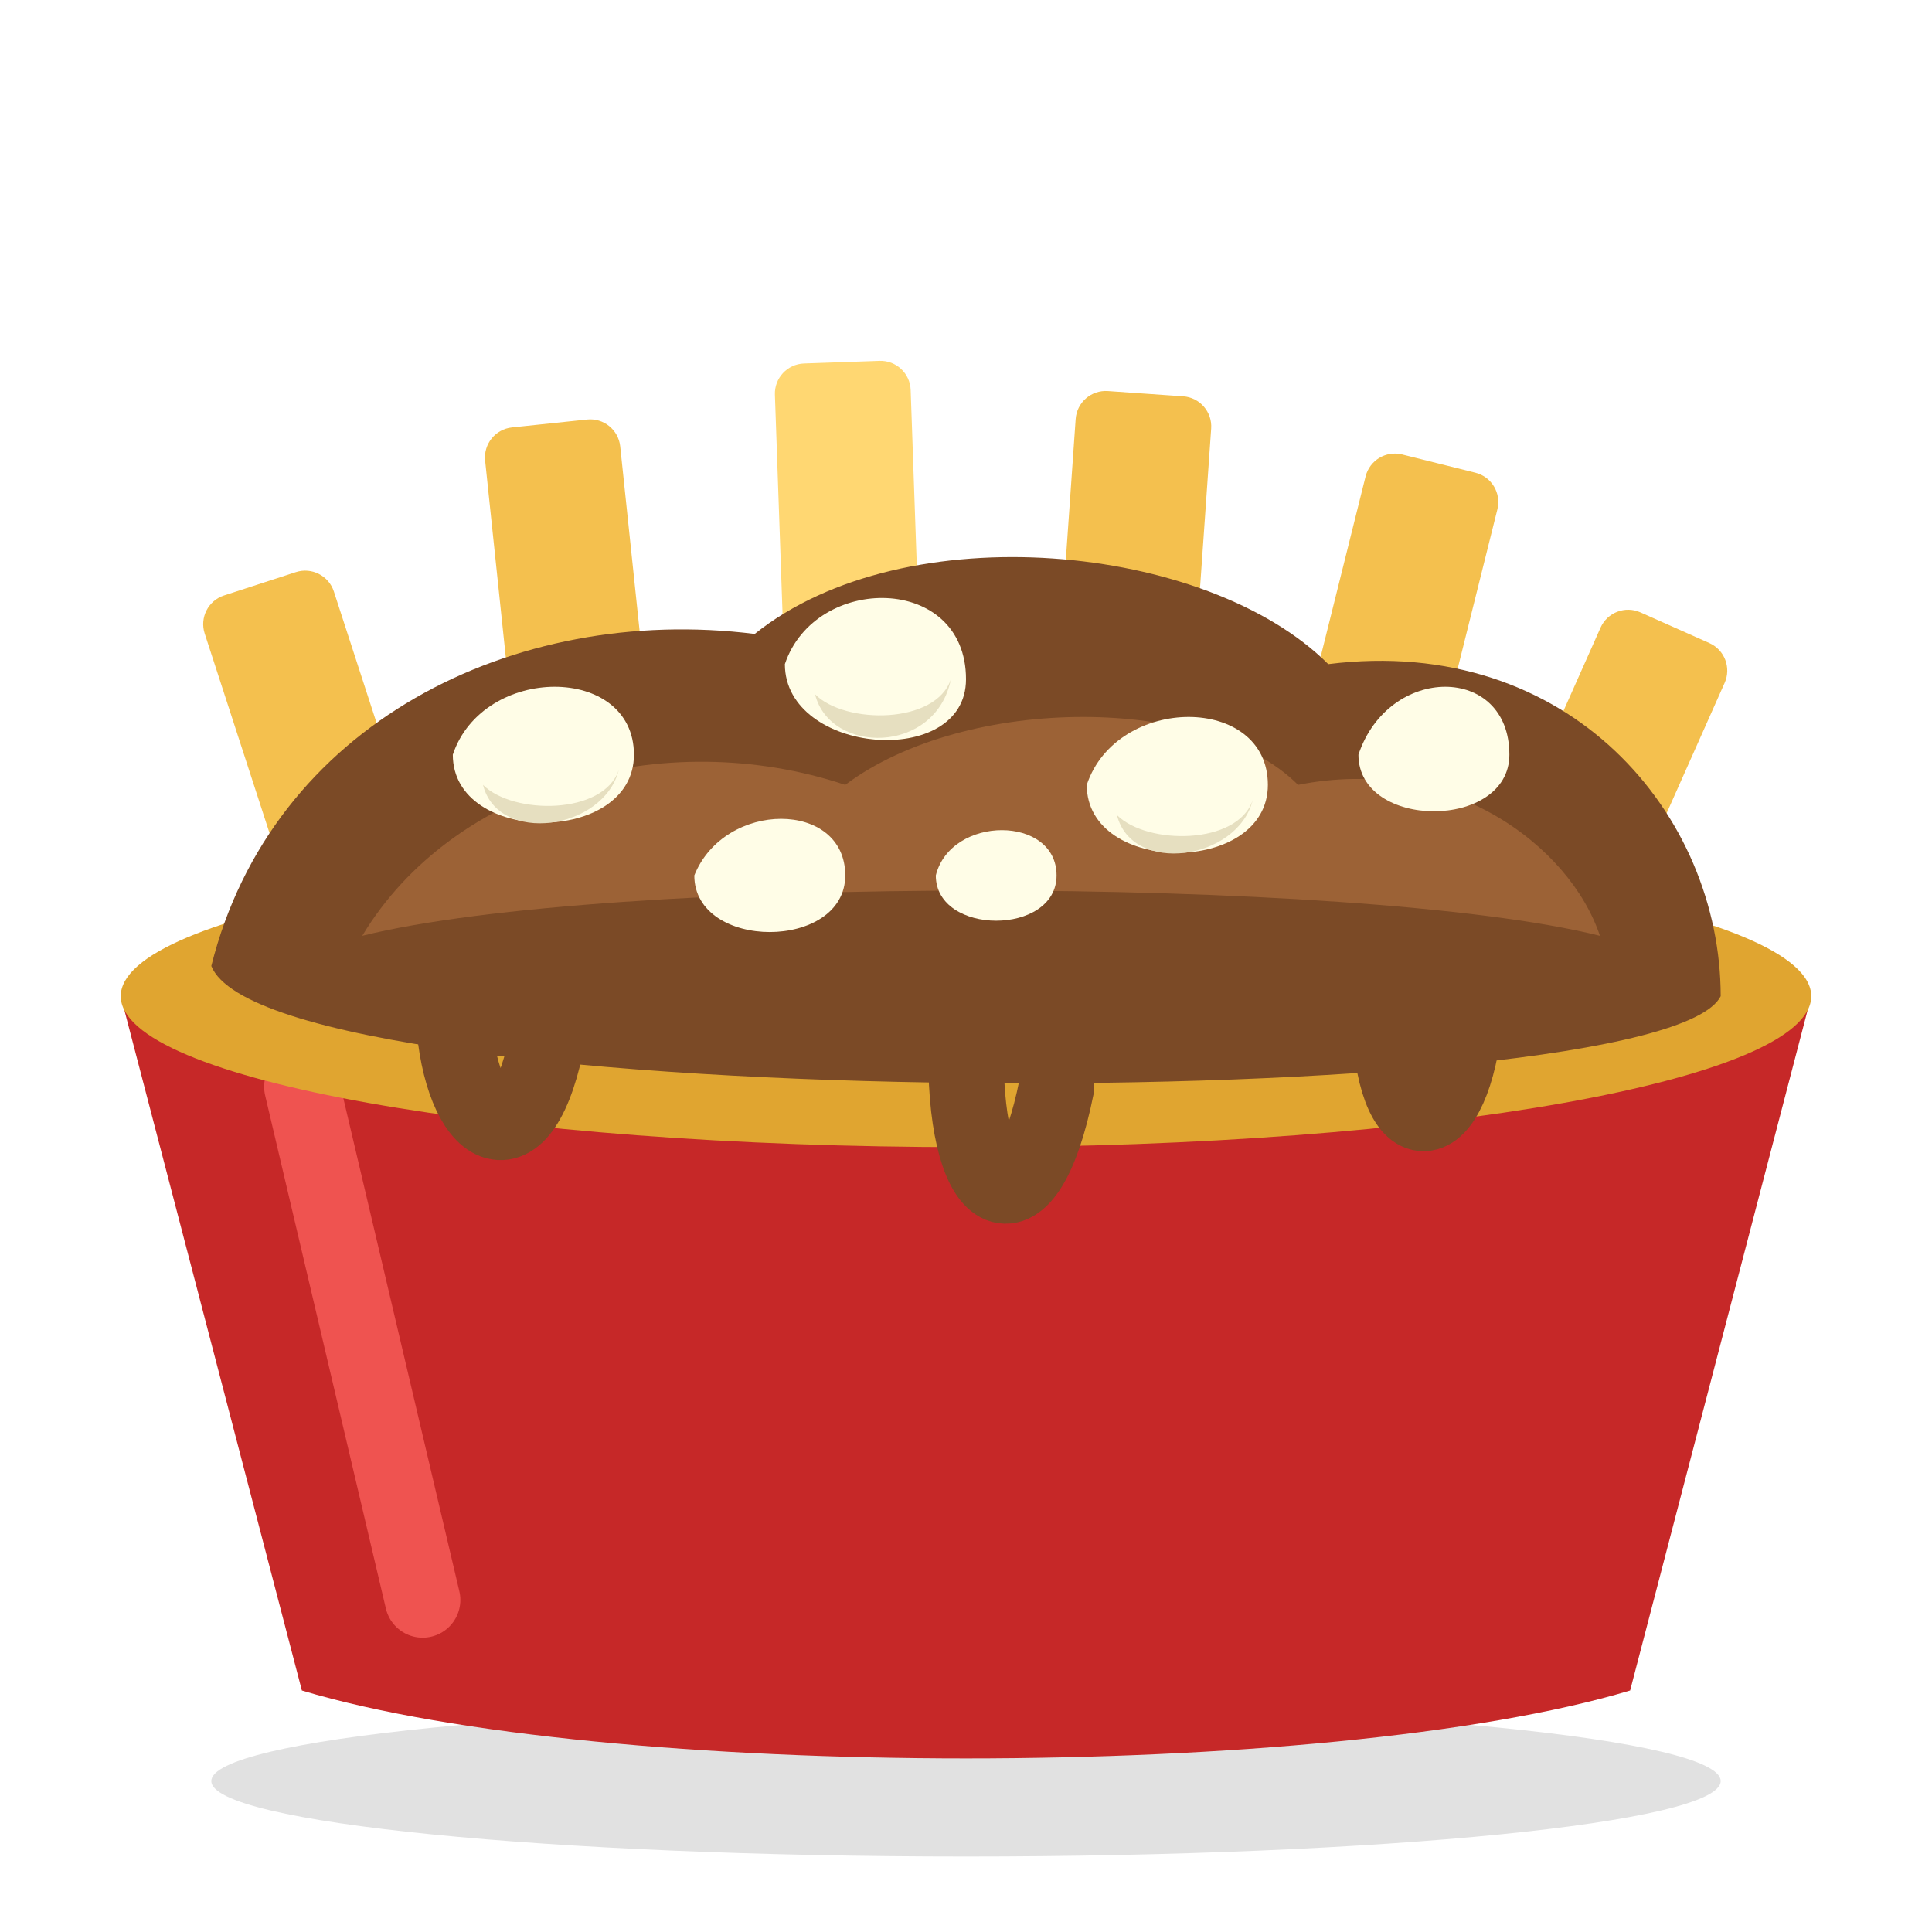
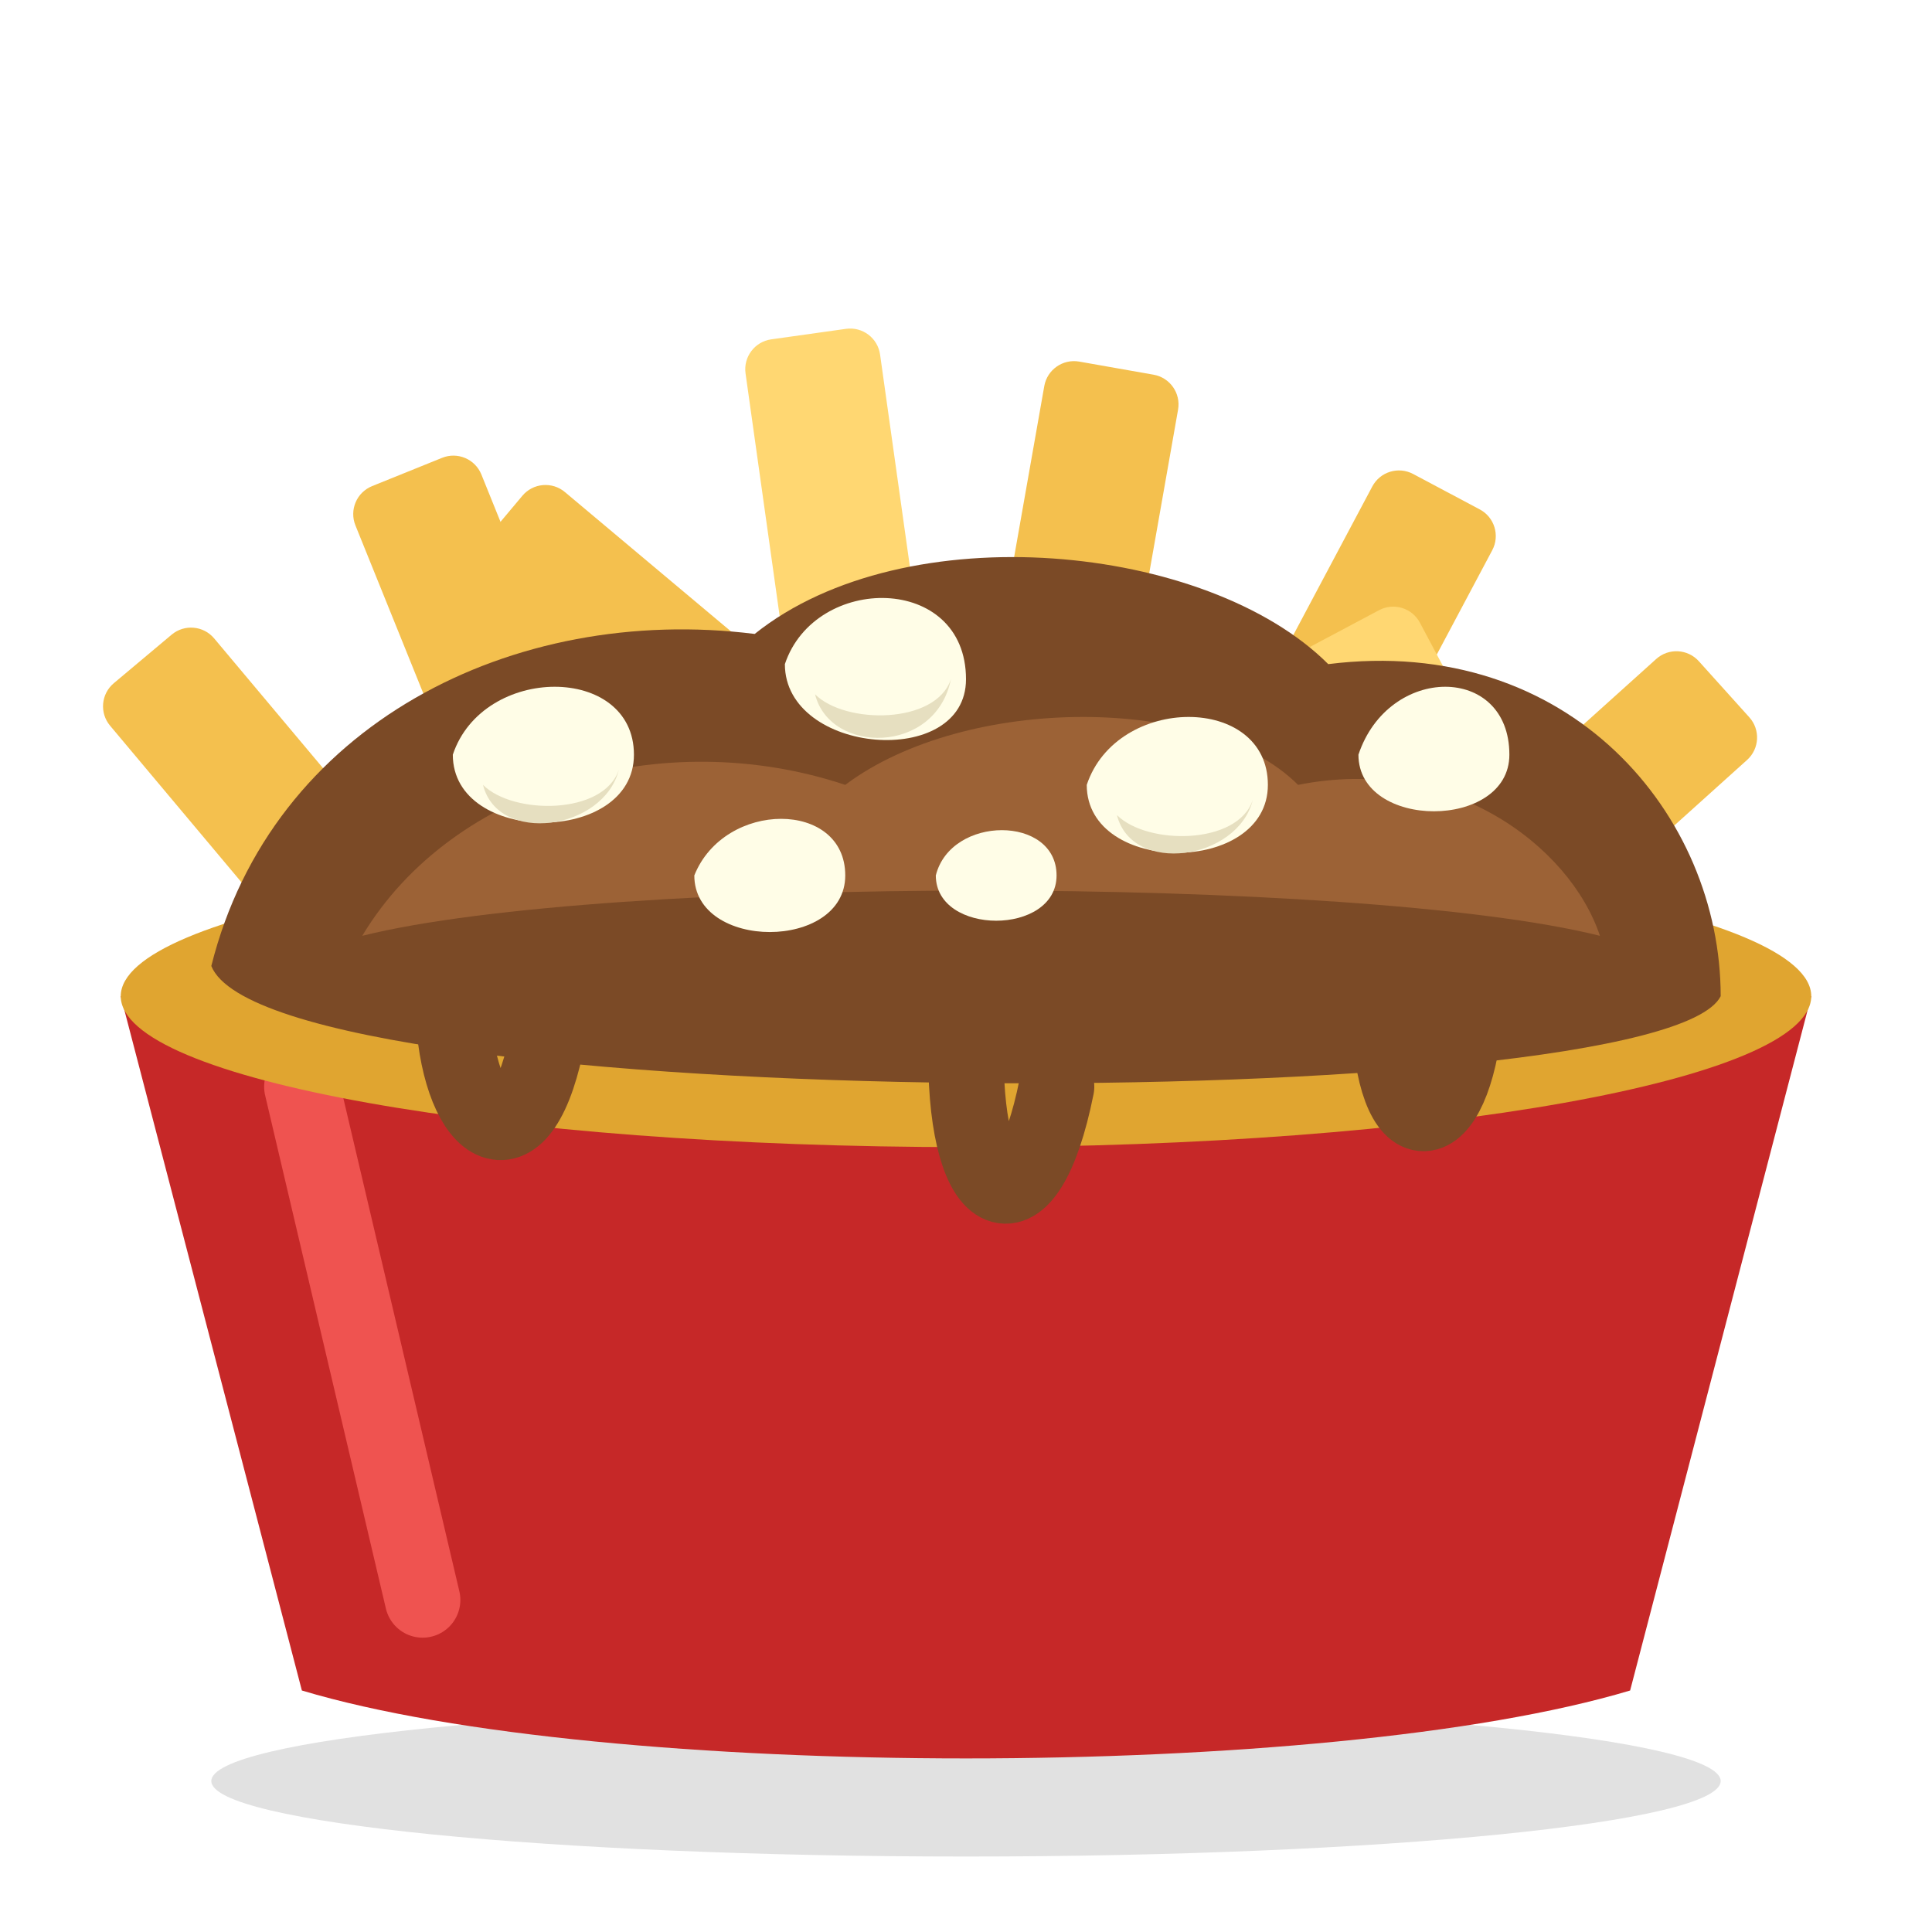
<svg xmlns="http://www.w3.org/2000/svg" viewBox="0 0 128 128">
  <ellipse cx="64" cy="118" rx="50" ry="5" fill="#000" opacity=".12" />
  <path d="M8 66 L20 112 C40 118 88 118 108 112 L120 66 Z" fill="#c62828" />
  <path d="M20 72 L28 106" stroke="#ef5350" stroke-width="5" stroke-linecap="round" />
  <g fill="#f4c04e">
-     <rect x="18" y="38" width="9" height="34" rx="2" transform="rotate(-18 22 55)" />
-     <rect x="34" y="28" width="9" height="40" rx="2" transform="rotate(-6 38 48)" />
-     <rect x="86" y="30" width="9" height="40" rx="2" transform="rotate(14 90 50)" />
-     <rect x="100" y="40" width="9" height="32" rx="2" transform="rotate(24 104 56)" />
-     <rect x="70" y="26" width="9" height="40" rx="2" transform="rotate(4 74 46)" />
+     <rect x="16" y="40" width="9" height="34" rx="2" transform="rotate(-40 20 57)" />
+     <rect x="30" y="30" width="9" height="40" rx="2" transform="rotate(-22 34 50)" />
+     <rect x="82" y="30" width="9" height="40" rx="2" transform="rotate(28 86 50)" />
+     <rect x="98" y="40" width="9" height="32" rx="2" transform="rotate(48 102 56)" />
+     <rect x="66" y="24" width="9" height="40" rx="2" transform="rotate(10 70 44)" />
+     <rect x="44" y="28" width="9" height="40" rx="2" transform="rotate(-50 48 48)" />
  </g>
  <g fill="#ffd772">
-     <rect x="52" y="24" width="9" height="42" rx="2" transform="rotate(-2 56 45)" />
+     <rect x="52" y="22" width="9" height="42" rx="2" transform="rotate(-8 56 43)" />
+     <rect x="76" y="34" width="9" height="34" rx="2" transform="rotate(62 80 51)" />
  </g>
  <ellipse cx="64" cy="66" rx="56" ry="10" fill="#e0a530" />
  <path d="M14 64 C18 48 34 40 50 42 C60 34 80 36 88 44 C104 42 114 54 114 66 C110 74 18 74 14 64 Z" fill="#7b4a26" />
  <path d="M24 62 C30 52 44 48 56 52 C64 46 80 46 86 52 C96 50 104 56 106 62 C90 58 40 58 24 62 Z" fill="#9c6236" />
  <path d="M30 66 C30 74 34 78 36 70 M64 70 C64 80 68 82 70 72 M92 66 C92 76 96 76 97 68" fill="none" stroke="#7b4a26" stroke-width="5" stroke-linecap="round" />
  <g fill="#fffde7">
    <path d="M30 50 C32 44 42 44 42 50 C42 56 30 56 30 50 Z" />
    <path d="M52 44 C54 38 64 38 64 45 C64 51 52 50 52 44 Z" />
    <path d="M72 52 C74 46 84 46 84 52 C84 58 72 58 72 52 Z" />
    <path d="M90 50 C92 44 100 44 100 50 C100 55 90 55 90 50 Z" />
    <path d="M46 58 C48 53 56 53 56 58 C56 63 46 63 46 58 Z" />
    <path d="M62 58 C63 54 70 54 70 58 C70 62 62 62 62 58 Z" />
  </g>
  <g fill="#e6dfc0">
    <path d="M32 52 C34 54 40 54 41 51 C40 55 33 56 32 52 Z" />
    <path d="M74 54 C76 56 82 56 83 53 C82 57 75 58 74 54 Z" />
    <path d="M54 46 C56 48 62 48 63 45 C62 50 55 50 54 46 Z" />
  </g>
</svg>
